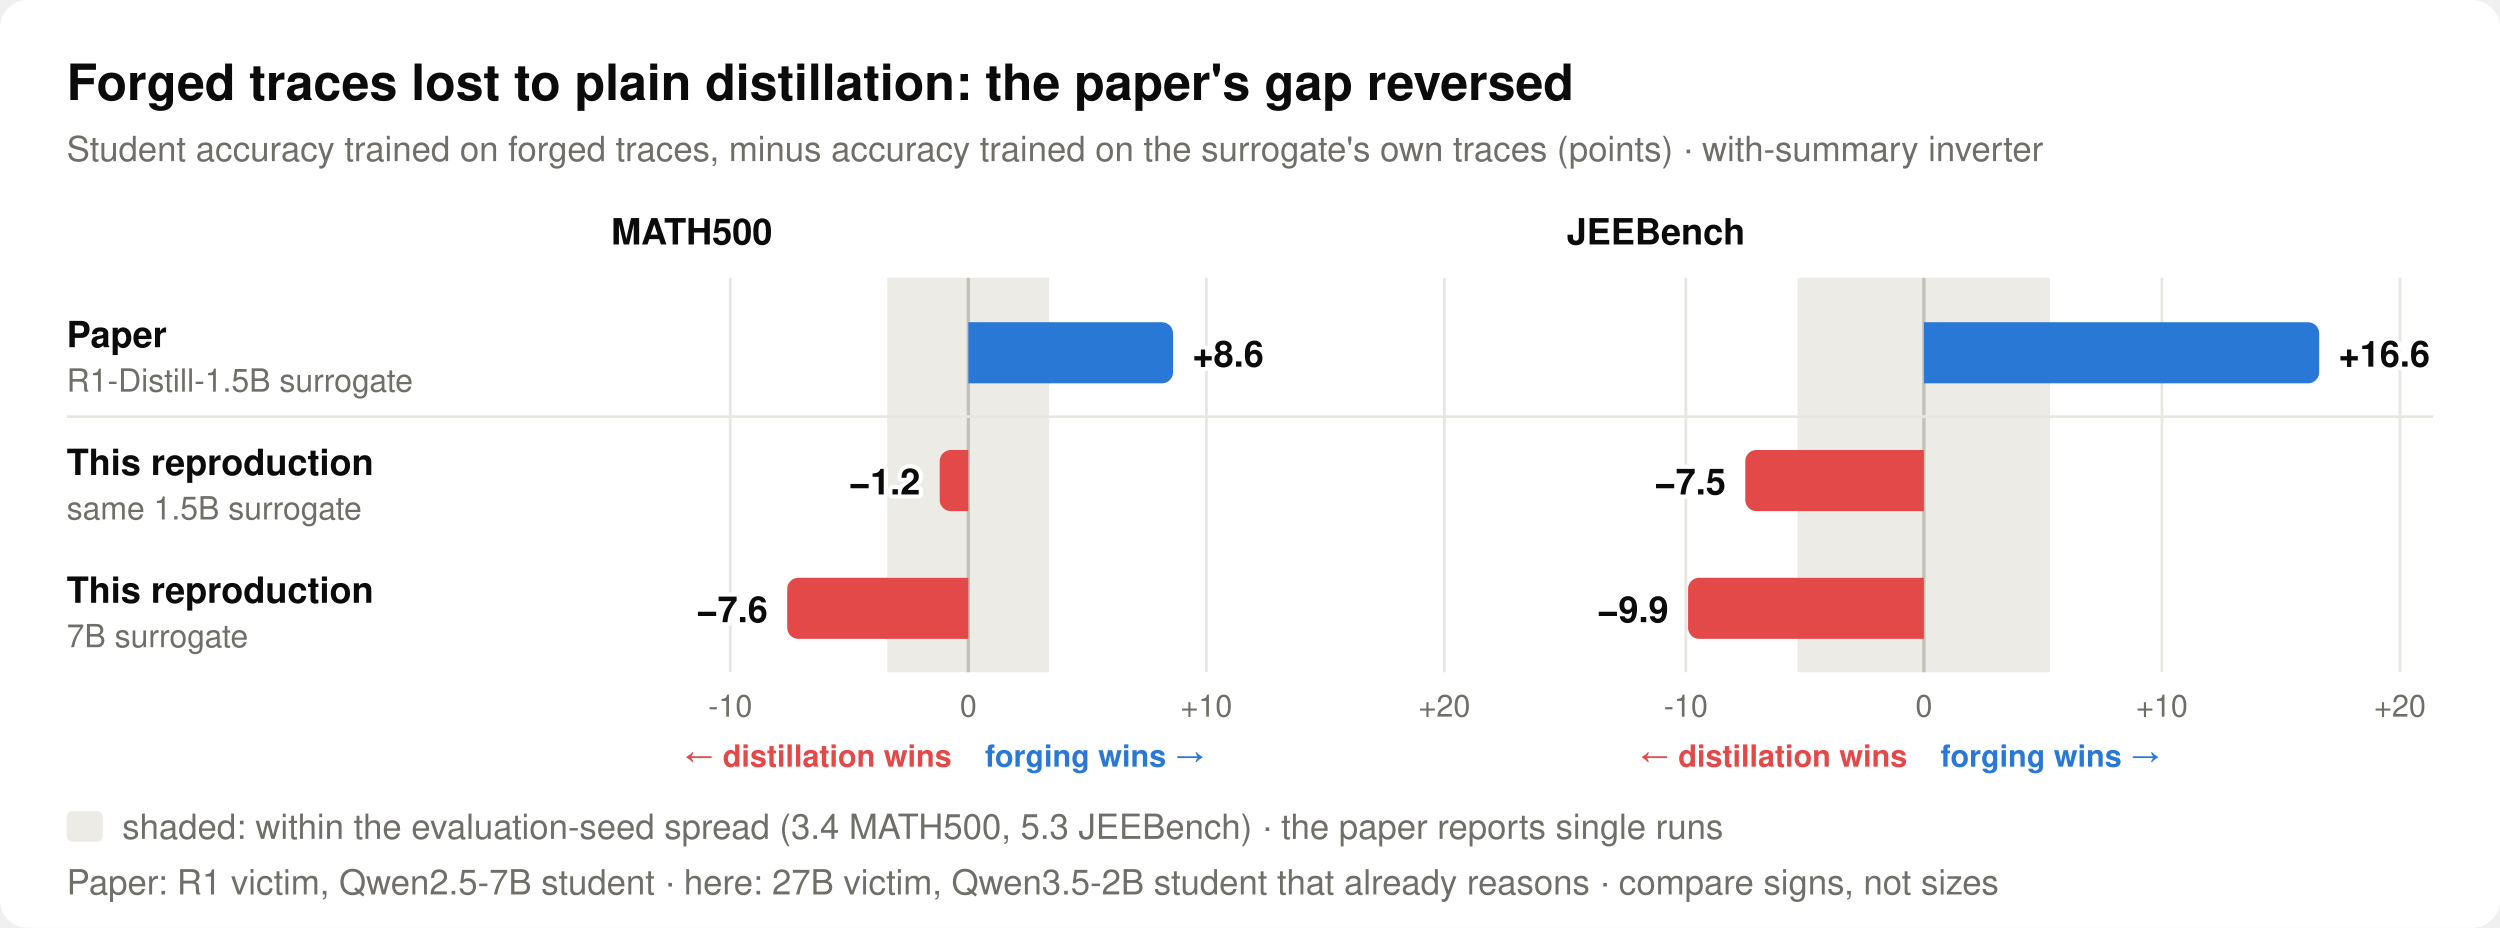
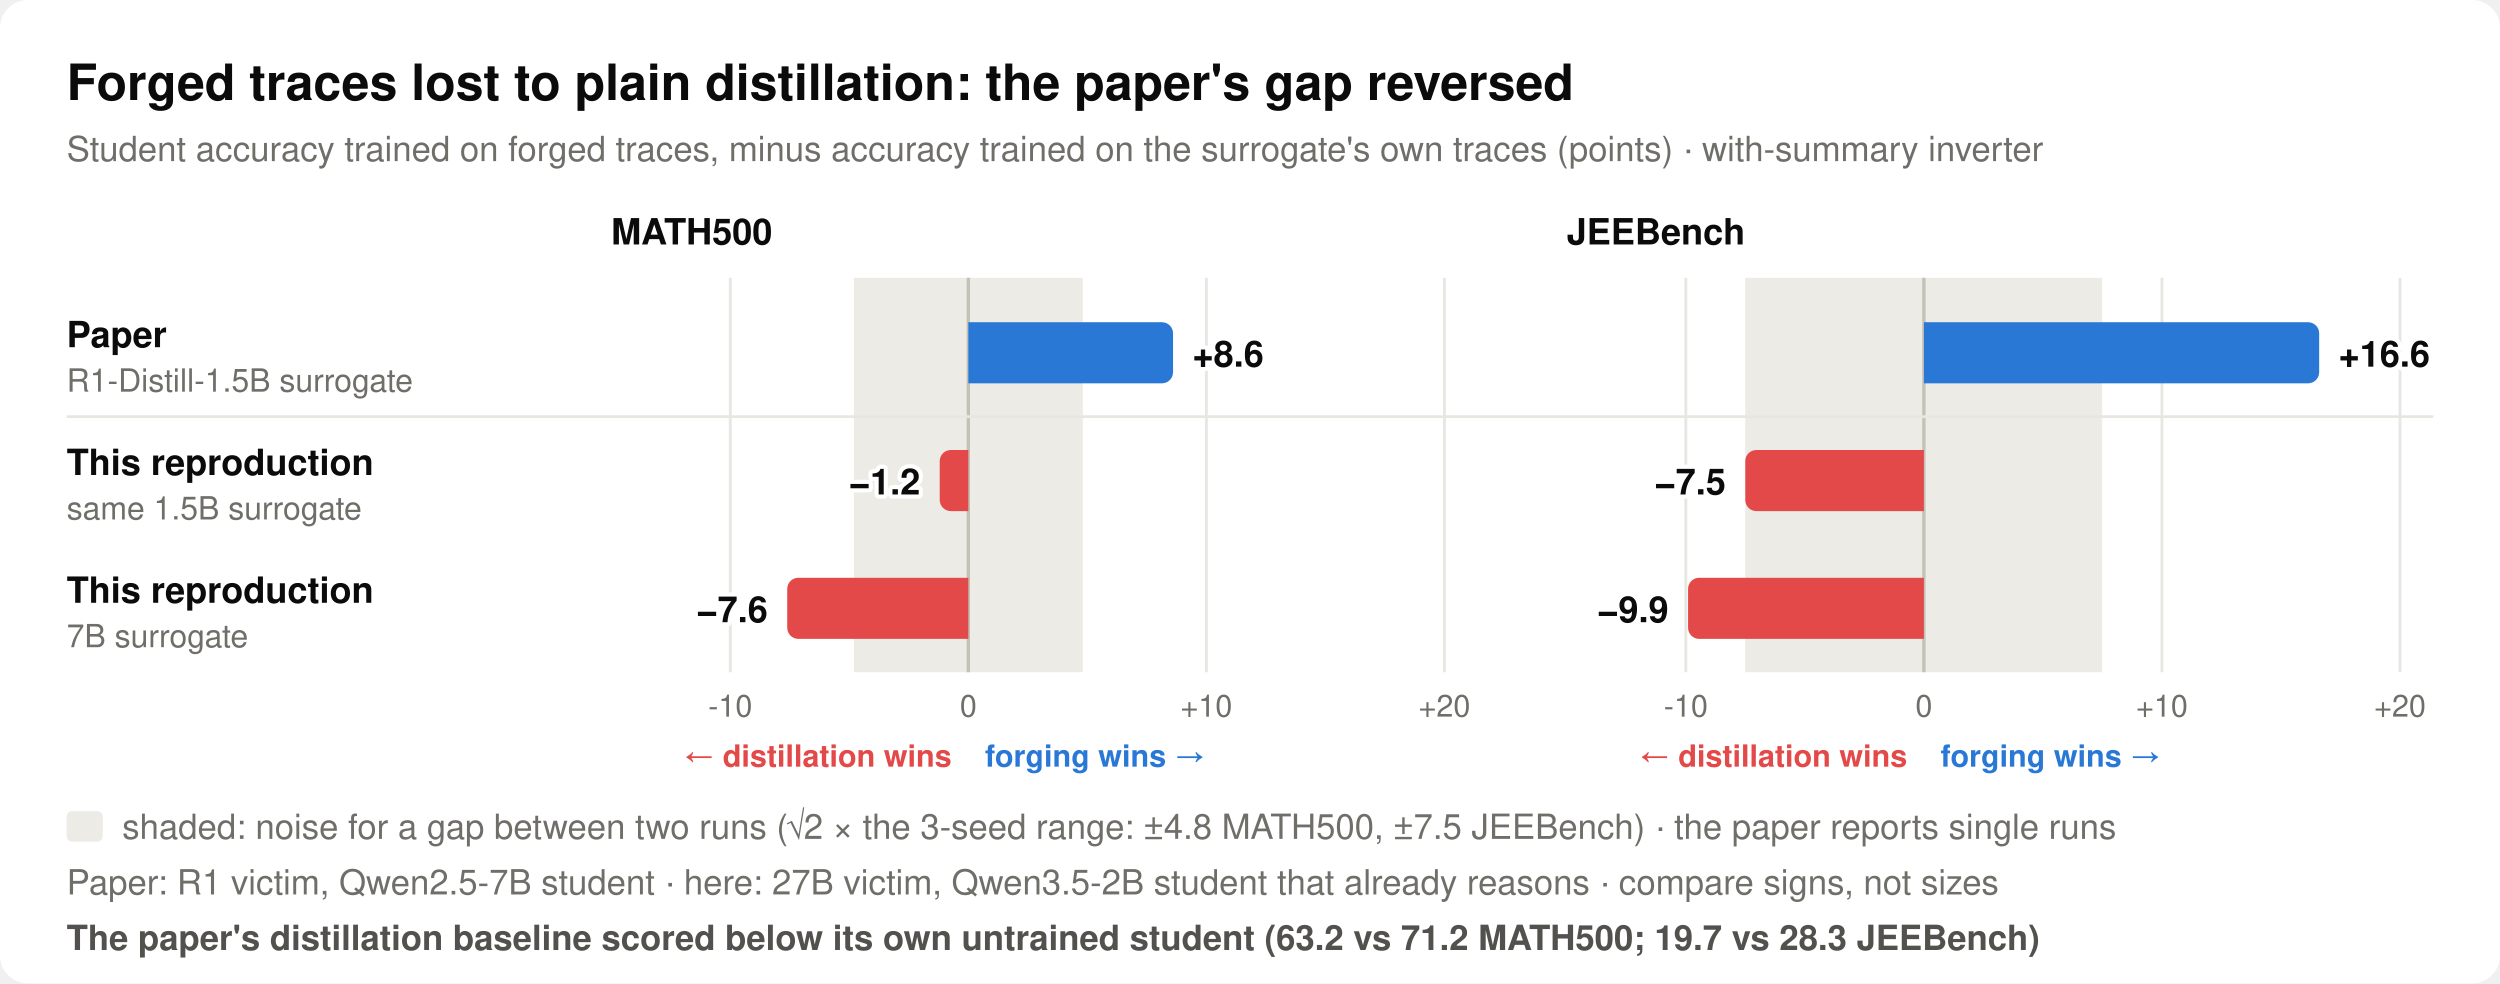
- <svg xmlns="http://www.w3.org/2000/svg" width="900" height="334" viewBox="0 0 900 334" role="img" aria-label="Forged traces minus plain distillation: paper positive, this reproduction negative">
-   <rect x="0.0" y="0.0" width="900.0" height="334.0" rx="10" fill="#ffffff" />
+ <svg xmlns="http://www.w3.org/2000/svg" width="900" height="354" viewBox="0 0 900 354" role="img" aria-label="Forged traces minus plain distillation: paper positive, this reproduction negative">
+   <rect x="0.0" y="0.0" width="900.0" height="354.0" rx="10" fill="#ffffff" />
  <text x="24.0" y="36.0" font-family="system-ui, -apple-system, &quot;Segoe UI&quot;, Helvetica, Arial, sans-serif" font-size="18" fill="#0b0b0b" text-anchor="start" font-weight="700" style="">Forged traces lost to plain distillation: the paper's gap reversed</text>
  <text x="24.0" y="58.0" font-family="system-ui, -apple-system, &quot;Segoe UI&quot;, Helvetica, Arial, sans-serif" font-size="12.5" fill="#6f6e69" text-anchor="start" font-weight="normal" style="">Student accuracy trained on forged traces, minus accuracy trained on the surrogate's own traces (points) · with-summary inverter</text>
  <text x="220.0" y="88.0" font-family="system-ui, -apple-system, &quot;Segoe UI&quot;, Helvetica, Arial, sans-serif" font-size="13" fill="#0b0b0b" text-anchor="start" font-weight="700" style="">MATH500</text>
-   <rect x="319.4" y="100.0" width="58.3" height="142.0" rx="0" fill="#ecebe6" />
+   <rect x="307.4" y="100.0" width="82.4" height="142.0" rx="0" fill="#ecebe6" />
  <line x1="262.9" y1="100.0" x2="262.9" y2="242.0" stroke="#e7e6e1" stroke-width="1" />
  <text x="262.9" y="258.0" font-family="system-ui, -apple-system, &quot;Segoe UI&quot;, Helvetica, Arial, sans-serif" font-size="11" fill="#6f6e69" text-anchor="middle" font-weight="normal" style="font-variant-numeric: tabular-nums;">-10</text>
  <line x1="348.6" y1="100.0" x2="348.6" y2="242.0" stroke="#c3c2b7" stroke-width="1.2" />
  <text x="348.6" y="258.0" font-family="system-ui, -apple-system, &quot;Segoe UI&quot;, Helvetica, Arial, sans-serif" font-size="11" fill="#6f6e69" text-anchor="middle" font-weight="normal" style="font-variant-numeric: tabular-nums;">0</text>
  <line x1="434.3" y1="100.0" x2="434.3" y2="242.0" stroke="#e7e6e1" stroke-width="1" />
  <text x="434.3" y="258.0" font-family="system-ui, -apple-system, &quot;Segoe UI&quot;, Helvetica, Arial, sans-serif" font-size="11" fill="#6f6e69" text-anchor="middle" font-weight="normal" style="font-variant-numeric: tabular-nums;">+10</text>
  <line x1="520.0" y1="100.0" x2="520.0" y2="242.0" stroke="#e7e6e1" stroke-width="1" />
  <text x="520.0" y="258.0" font-family="system-ui, -apple-system, &quot;Segoe UI&quot;, Helvetica, Arial, sans-serif" font-size="11" fill="#6f6e69" text-anchor="middle" font-weight="normal" style="font-variant-numeric: tabular-nums;">+20</text>
  <path d="M348.6,116.0 H418.3 a4,4 0 0 1 4,4 V134.0 a4,4 0 0 1 -4,4 H348.6 Z" fill="#2a78d6" />
  <text x="429.3" y="132.0" font-family="system-ui, -apple-system, &quot;Segoe UI&quot;, Helvetica, Arial, sans-serif" font-size="13" fill="#0b0b0b" text-anchor="start" font-weight="600" style="font-variant-numeric: tabular-nums;" paint-order="stroke" stroke="#ffffff" stroke-width="3" stroke-linejoin="round">+8.6</text>
  <path d="M348.6,162.0 H342.3 a4,4 0 0 0 -4,4 V180.0 a4,4 0 0 0 4,4 H348.6 Z" fill="#e34948" />
  <text x="331.3" y="178.0" font-family="system-ui, -apple-system, &quot;Segoe UI&quot;, Helvetica, Arial, sans-serif" font-size="13" fill="#0b0b0b" text-anchor="end" font-weight="600" style="font-variant-numeric: tabular-nums;" paint-order="stroke" stroke="#ffffff" stroke-width="3" stroke-linejoin="round">−1.2</text>
  <path d="M348.6,208.0 H287.4 a4,4 0 0 0 -4,4 V226.0 a4,4 0 0 0 4,4 H348.6 Z" fill="#e34948" />
  <text x="276.4" y="224.0" font-family="system-ui, -apple-system, &quot;Segoe UI&quot;, Helvetica, Arial, sans-serif" font-size="13" fill="#0b0b0b" text-anchor="end" font-weight="600" style="font-variant-numeric: tabular-nums;" paint-order="stroke" stroke="#ffffff" stroke-width="3" stroke-linejoin="round">−7.6</text>
  <text x="342.6" y="276.0" font-family="system-ui, -apple-system, &quot;Segoe UI&quot;, Helvetica, Arial, sans-serif" font-size="11" fill="#e34948" text-anchor="end" font-weight="600" style="">← distillation wins</text>
  <text x="354.6" y="276.0" font-family="system-ui, -apple-system, &quot;Segoe UI&quot;, Helvetica, Arial, sans-serif" font-size="11" fill="#2a78d6" text-anchor="start" font-weight="600" style="">forging wins →</text>
  <text x="564.0" y="88.0" font-family="system-ui, -apple-system, &quot;Segoe UI&quot;, Helvetica, Arial, sans-serif" font-size="13" fill="#0b0b0b" text-anchor="start" font-weight="700" style="">JEEBench</text>
-   <rect x="647.1" y="100.0" width="90.9" height="142.0" rx="0" fill="#ecebe6" />
+   <rect x="628.3" y="100.0" width="128.5" height="142.0" rx="0" fill="#ecebe6" />
  <line x1="606.9" y1="100.0" x2="606.9" y2="242.0" stroke="#e7e6e1" stroke-width="1" />
  <text x="606.9" y="258.0" font-family="system-ui, -apple-system, &quot;Segoe UI&quot;, Helvetica, Arial, sans-serif" font-size="11" fill="#6f6e69" text-anchor="middle" font-weight="normal" style="font-variant-numeric: tabular-nums;">-10</text>
  <line x1="692.6" y1="100.0" x2="692.6" y2="242.0" stroke="#c3c2b7" stroke-width="1.2" />
  <text x="692.6" y="258.0" font-family="system-ui, -apple-system, &quot;Segoe UI&quot;, Helvetica, Arial, sans-serif" font-size="11" fill="#6f6e69" text-anchor="middle" font-weight="normal" style="font-variant-numeric: tabular-nums;">0</text>
  <line x1="778.3" y1="100.0" x2="778.3" y2="242.0" stroke="#e7e6e1" stroke-width="1" />
  <text x="778.3" y="258.0" font-family="system-ui, -apple-system, &quot;Segoe UI&quot;, Helvetica, Arial, sans-serif" font-size="11" fill="#6f6e69" text-anchor="middle" font-weight="normal" style="font-variant-numeric: tabular-nums;">+10</text>
  <line x1="864.0" y1="100.0" x2="864.0" y2="242.0" stroke="#e7e6e1" stroke-width="1" />
  <text x="864.0" y="258.0" font-family="system-ui, -apple-system, &quot;Segoe UI&quot;, Helvetica, Arial, sans-serif" font-size="11" fill="#6f6e69" text-anchor="middle" font-weight="normal" style="font-variant-numeric: tabular-nums;">+20</text>
  <path d="M692.6,116.0 H830.9 a4,4 0 0 1 4,4 V134.0 a4,4 0 0 1 -4,4 H692.6 Z" fill="#2a78d6" />
  <text x="841.9" y="132.0" font-family="system-ui, -apple-system, &quot;Segoe UI&quot;, Helvetica, Arial, sans-serif" font-size="13" fill="#0b0b0b" text-anchor="start" font-weight="600" style="font-variant-numeric: tabular-nums;" paint-order="stroke" stroke="#ffffff" stroke-width="3" stroke-linejoin="round">+16.6</text>
  <path d="M692.6,162.0 H632.3 a4,4 0 0 0 -4,4 V180.0 a4,4 0 0 0 4,4 H692.6 Z" fill="#e34948" />
  <text x="621.3" y="178.0" font-family="system-ui, -apple-system, &quot;Segoe UI&quot;, Helvetica, Arial, sans-serif" font-size="13" fill="#0b0b0b" text-anchor="end" font-weight="600" style="font-variant-numeric: tabular-nums;" paint-order="stroke" stroke="#ffffff" stroke-width="3" stroke-linejoin="round">−7.5</text>
  <path d="M692.6,208.0 H611.7 a4,4 0 0 0 -4,4 V226.0 a4,4 0 0 0 4,4 H692.6 Z" fill="#e34948" />
  <text x="600.7" y="224.0" font-family="system-ui, -apple-system, &quot;Segoe UI&quot;, Helvetica, Arial, sans-serif" font-size="13" fill="#0b0b0b" text-anchor="end" font-weight="600" style="font-variant-numeric: tabular-nums;" paint-order="stroke" stroke="#ffffff" stroke-width="3" stroke-linejoin="round">−9.9</text>
  <text x="686.6" y="276.0" font-family="system-ui, -apple-system, &quot;Segoe UI&quot;, Helvetica, Arial, sans-serif" font-size="11" fill="#e34948" text-anchor="end" font-weight="600" style="">← distillation wins</text>
  <text x="698.6" y="276.0" font-family="system-ui, -apple-system, &quot;Segoe UI&quot;, Helvetica, Arial, sans-serif" font-size="11" fill="#2a78d6" text-anchor="start" font-weight="600" style="">forging wins →</text>
  <text x="24.0" y="125.0" font-family="system-ui, -apple-system, &quot;Segoe UI&quot;, Helvetica, Arial, sans-serif" font-size="13" fill="#0b0b0b" text-anchor="start" font-weight="600" style="">Paper</text>
  <text x="24.0" y="141.0" font-family="system-ui, -apple-system, &quot;Segoe UI&quot;, Helvetica, Arial, sans-serif" font-size="11.5" fill="#6f6e69" text-anchor="start" font-weight="normal" style="">R1-Distill-1.5B surrogate</text>
  <text x="24.0" y="171.0" font-family="system-ui, -apple-system, &quot;Segoe UI&quot;, Helvetica, Arial, sans-serif" font-size="13" fill="#0b0b0b" text-anchor="start" font-weight="600" style="">This reproduction</text>
  <text x="24.0" y="187.0" font-family="system-ui, -apple-system, &quot;Segoe UI&quot;, Helvetica, Arial, sans-serif" font-size="11.5" fill="#6f6e69" text-anchor="start" font-weight="normal" style="">same 1.5B surrogate</text>
  <text x="24.0" y="217.0" font-family="system-ui, -apple-system, &quot;Segoe UI&quot;, Helvetica, Arial, sans-serif" font-size="13" fill="#0b0b0b" text-anchor="start" font-weight="600" style="">This reproduction</text>
  <text x="24.0" y="233.0" font-family="system-ui, -apple-system, &quot;Segoe UI&quot;, Helvetica, Arial, sans-serif" font-size="11.5" fill="#6f6e69" text-anchor="start" font-weight="normal" style="">7B surrogate</text>
  <line x1="24.0" y1="150.0" x2="876.0" y2="150.0" stroke="#e7e6e1" stroke-width="1" />
  <rect x="24.0" y="292.0" width="13.0" height="11.0" rx="2" fill="#ecebe6" />
-   <text x="44.0" y="302.0" font-family="system-ui, -apple-system, &quot;Segoe UI&quot;, Helvetica, Arial, sans-serif" font-size="12.5" fill="#6f6e69" text-anchor="start" font-weight="normal" style="">shaded: within the evaluation-seed spread (3.4 MATH500, 5.3 JEEBench) · the paper reports single runs</text>
+   <text x="44.0" y="302.0" font-family="system-ui, -apple-system, &quot;Segoe UI&quot;, Helvetica, Arial, sans-serif" font-size="12.5" fill="#6f6e69" text-anchor="start" font-weight="normal" style="">shaded: noise for a gap between two runs (√2 × the 3-seed range: ±4.8 MATH500, ±7.5 JEEBench) · the paper reports single runs</text>
  <text x="24.0" y="322.0" font-family="system-ui, -apple-system, &quot;Segoe UI&quot;, Helvetica, Arial, sans-serif" font-size="12.5" fill="#6f6e69" text-anchor="start" font-weight="normal" style="">Paper: R1 victim, Qwen2.5-7B student · here: 27B victim, Qwen3.5-2B student that already reasons · compare signs, not sizes</text>
+   <text x="24.0" y="342.0" font-family="system-ui, -apple-system, &quot;Segoe UI&quot;, Helvetica, Arial, sans-serif" font-size="12.5" fill="#52514e" text-anchor="start" font-weight="600" style="">The paper's distillation baseline scored below its own untrained student (63.2 vs 71.2 MATH500; 19.7 vs 28.3 JEEBench)</text>
</svg>
